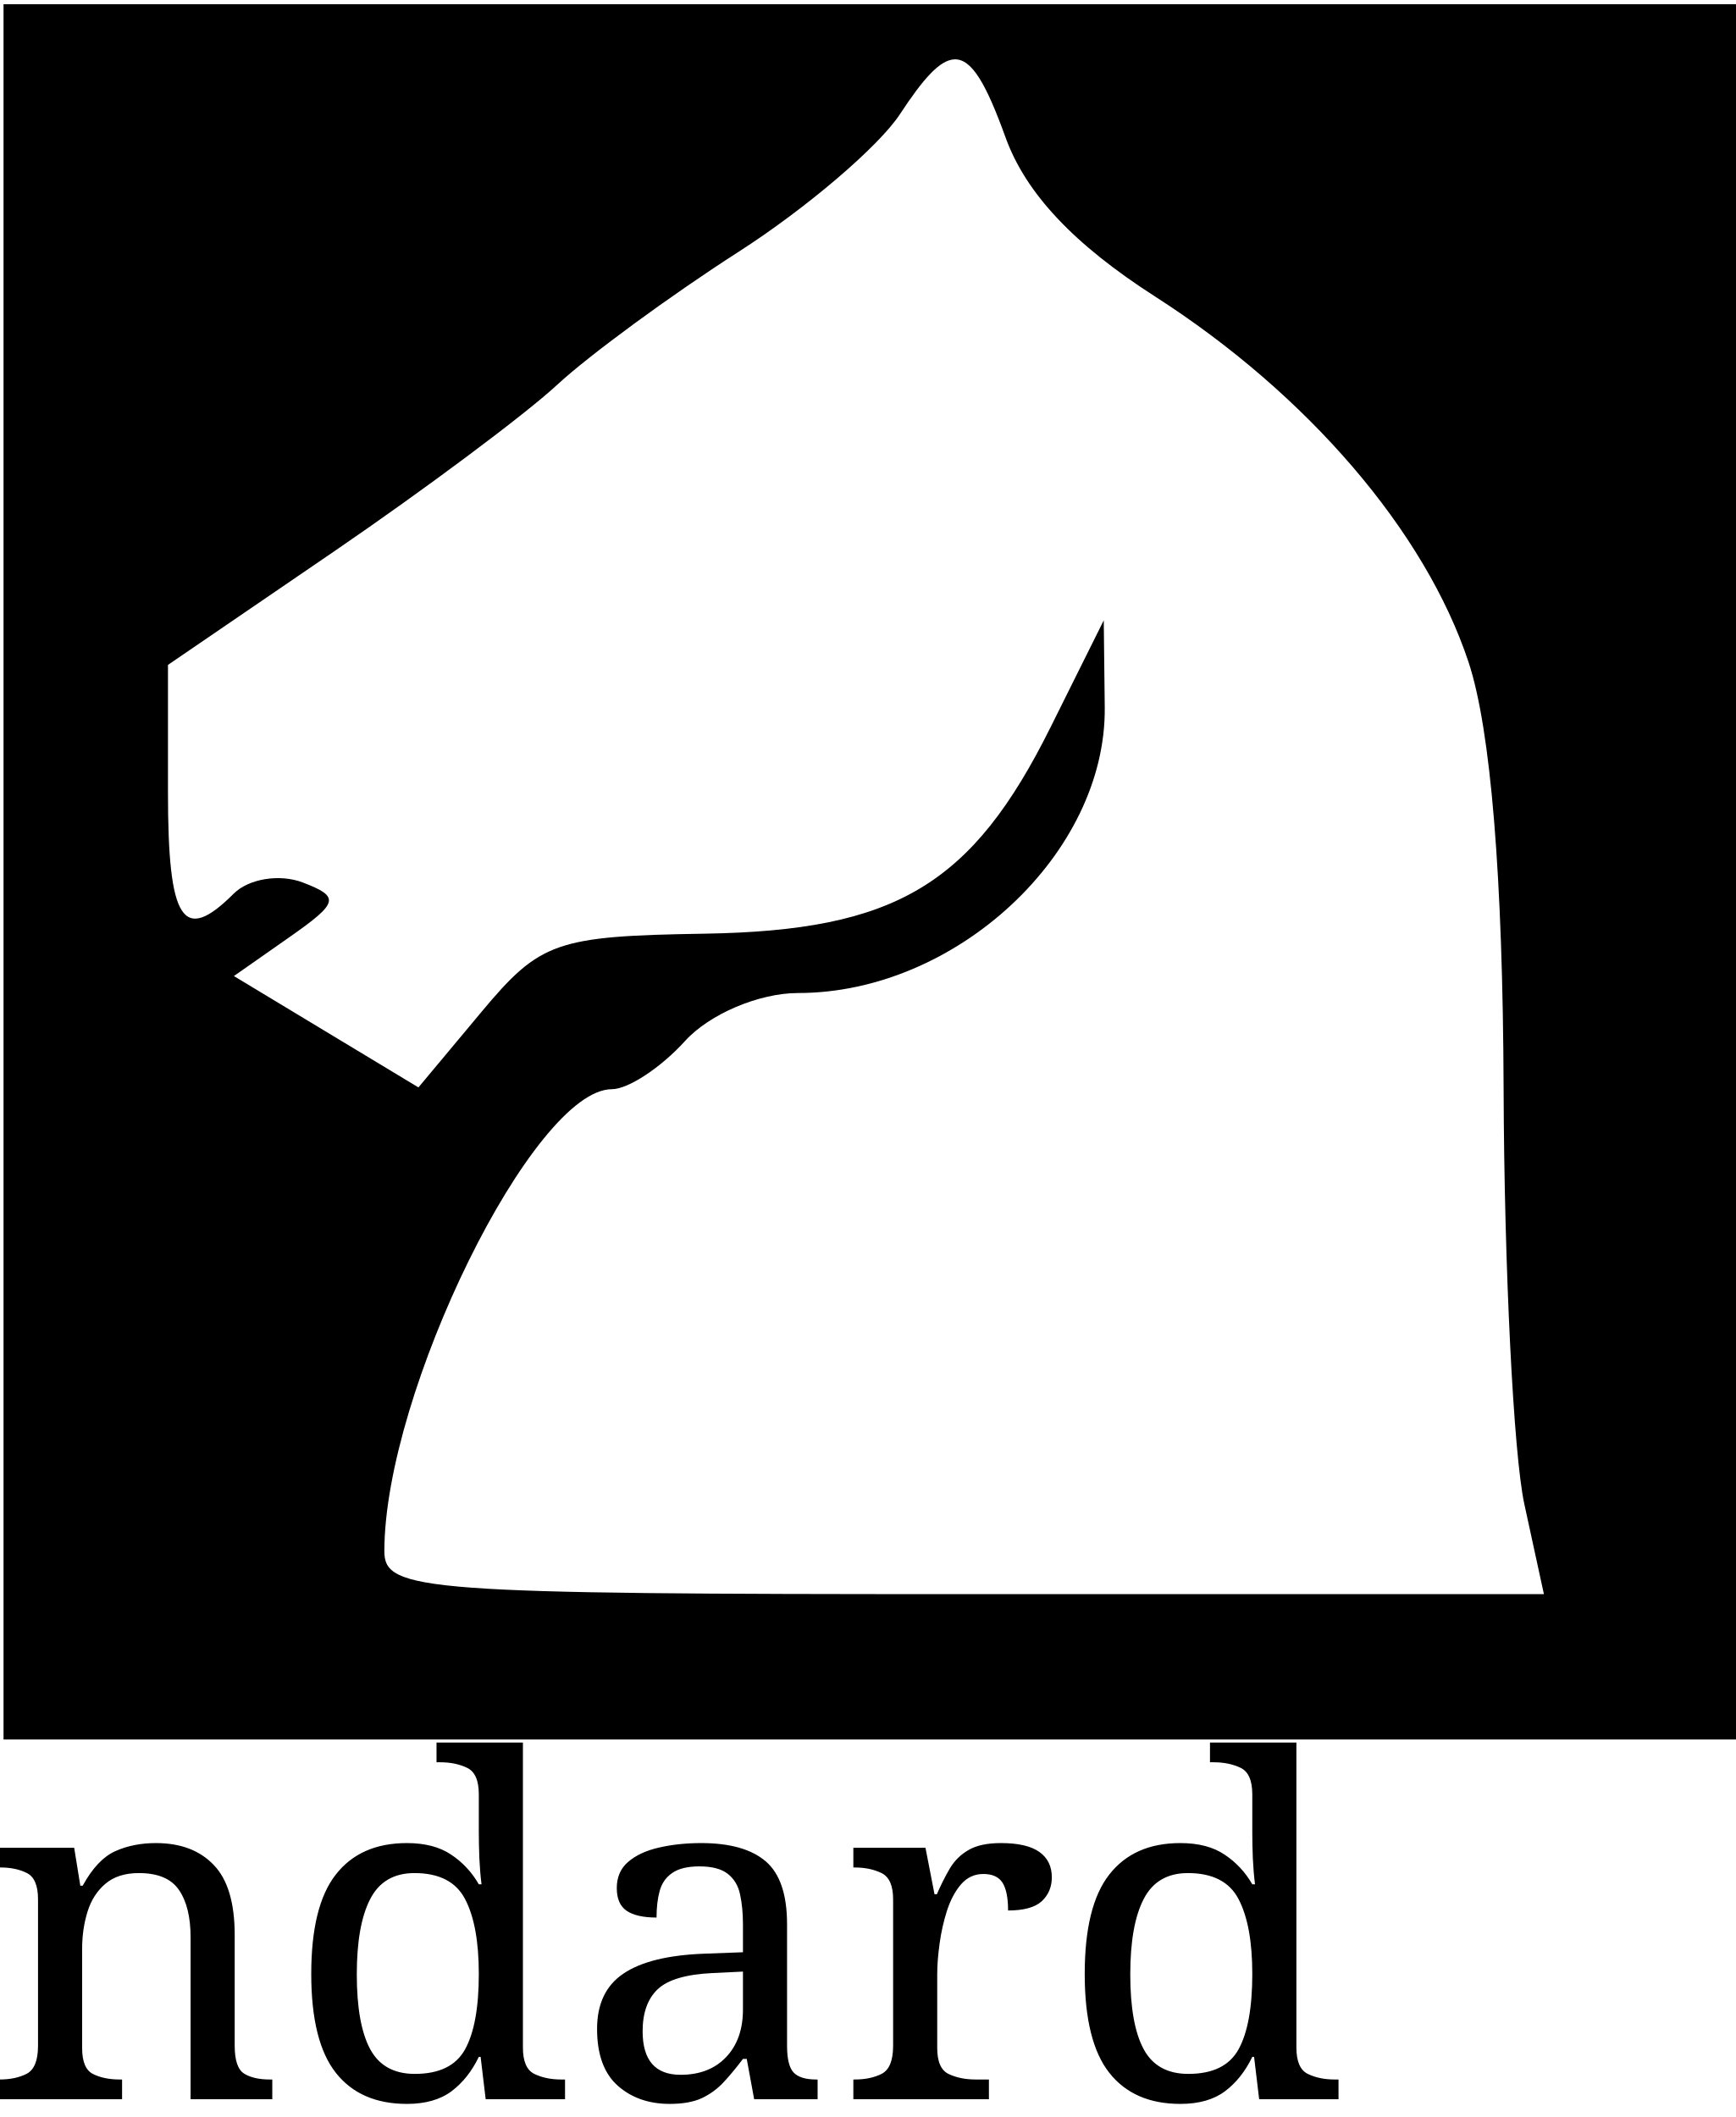
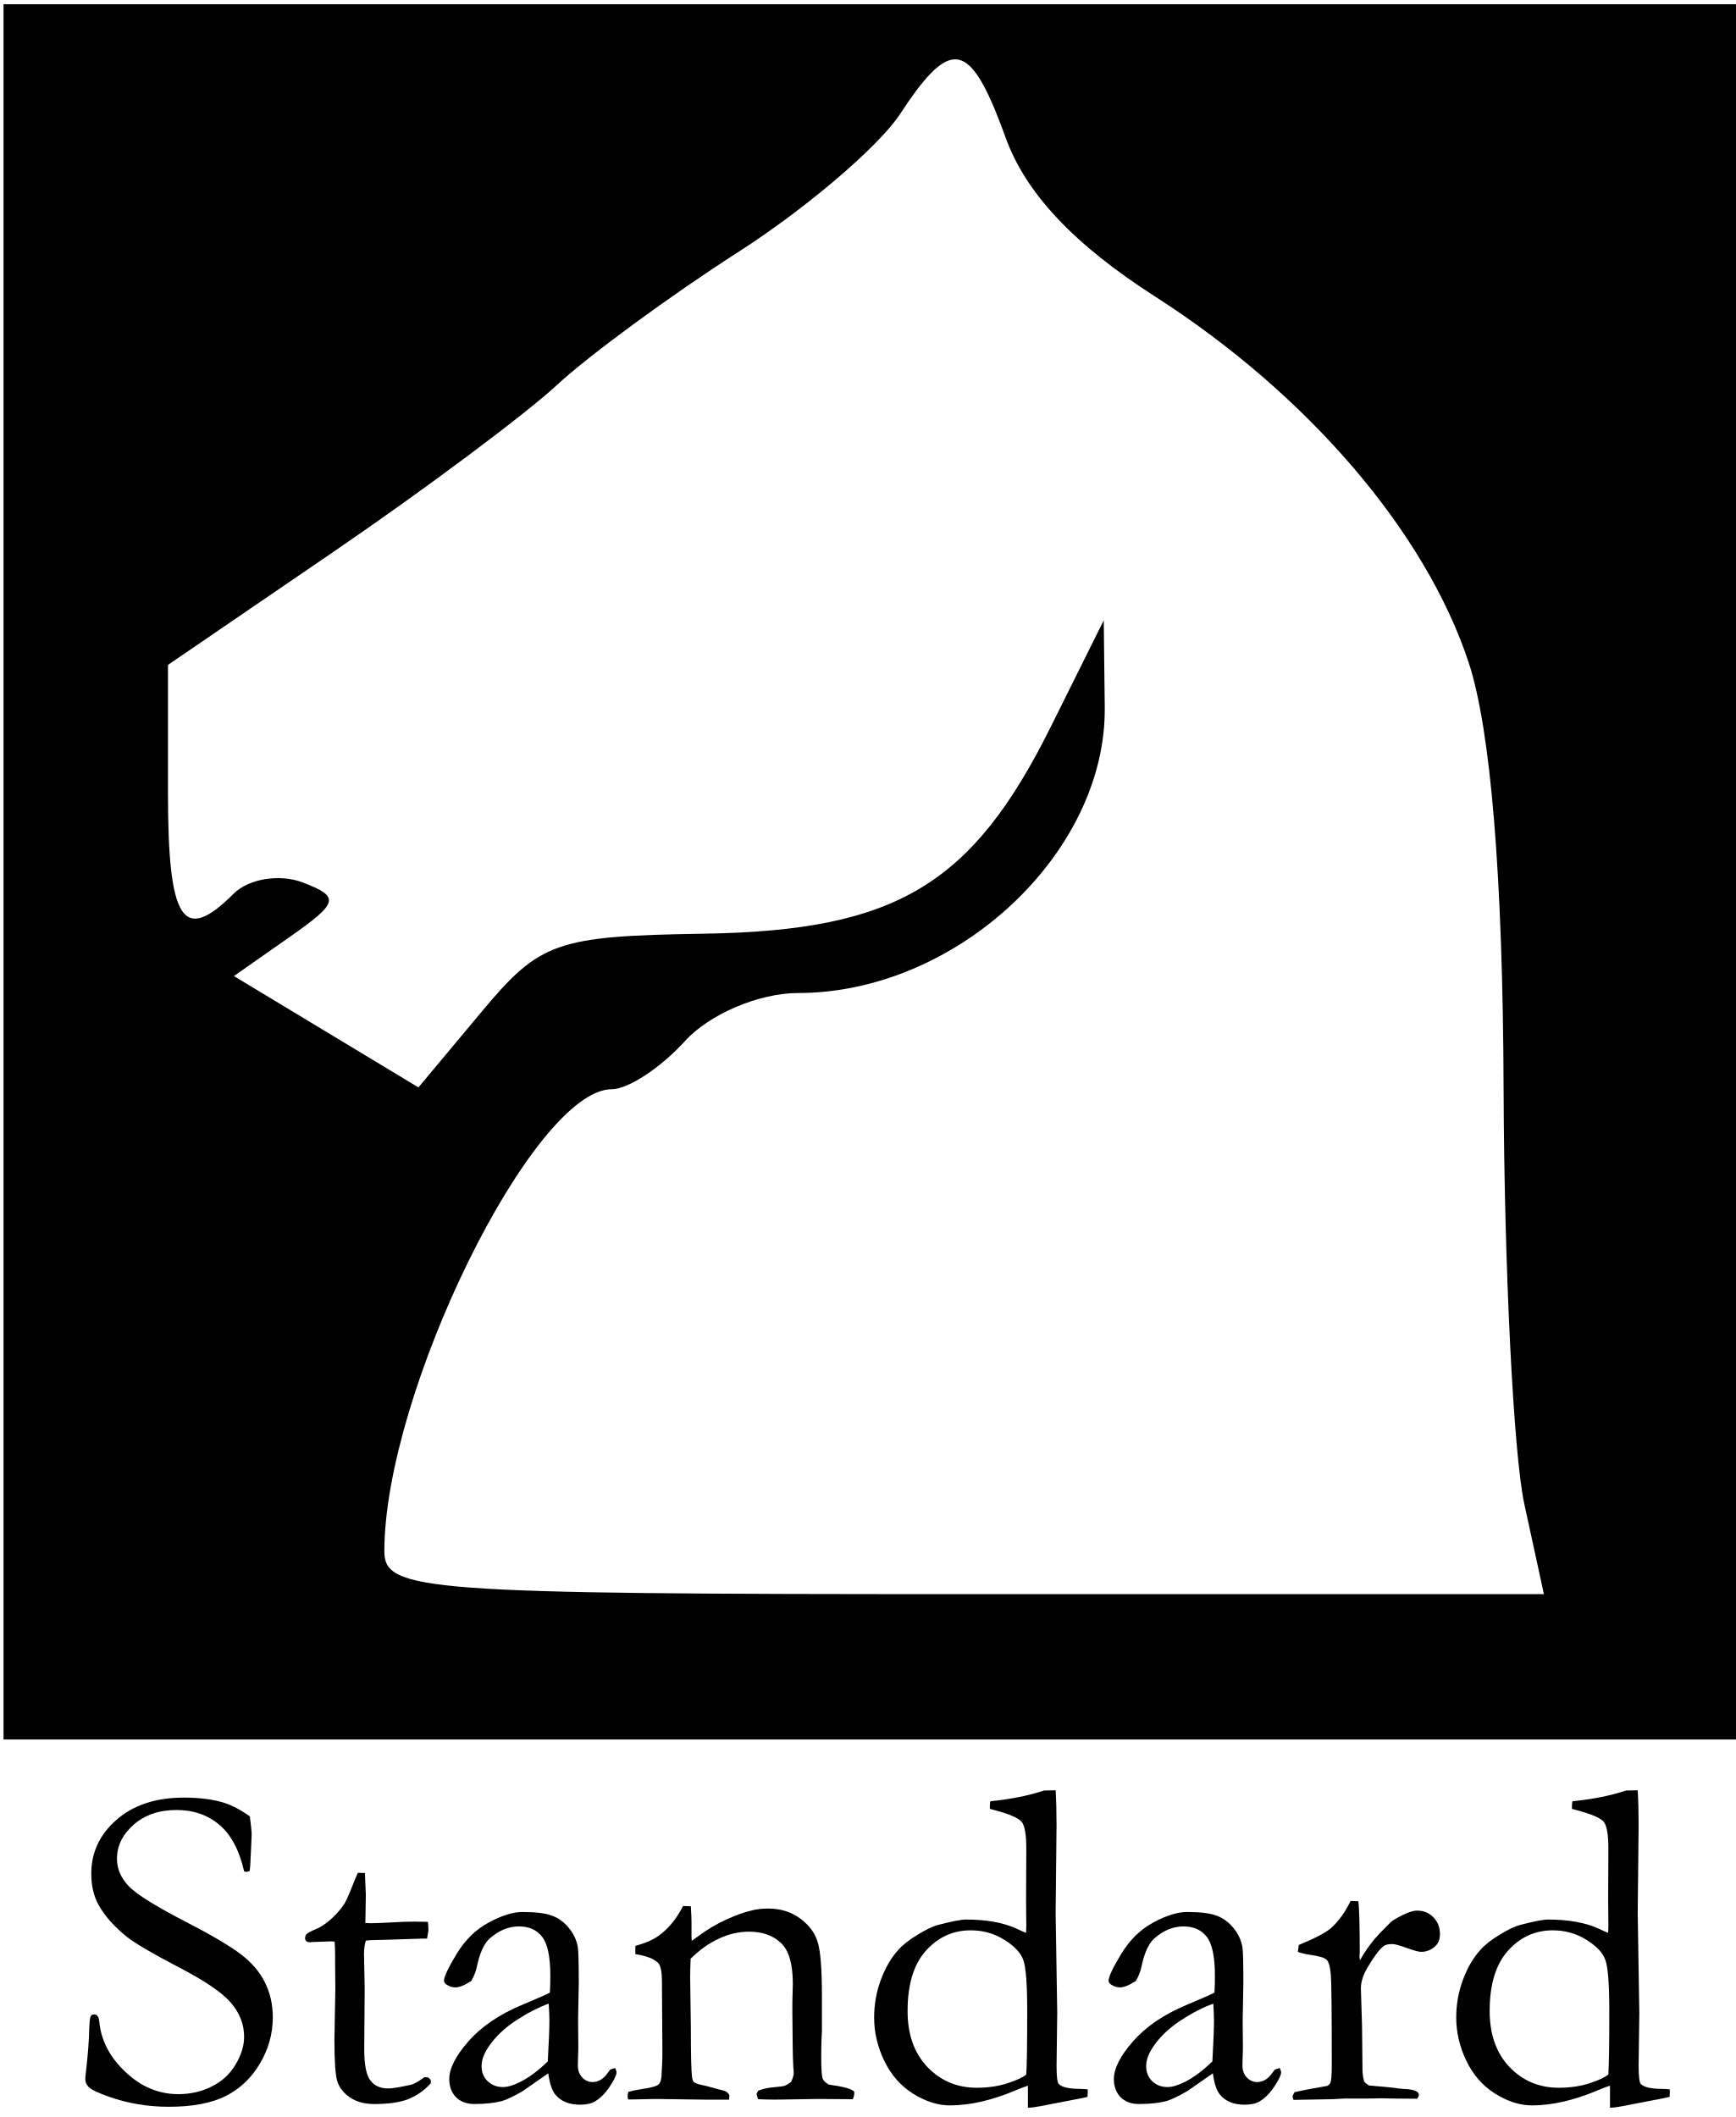
- <svg xmlns="http://www.w3.org/2000/svg" width="150mm" height="183mm" viewBox="0 0 150 183" version="1.1" id="svg8">
+ <svg xmlns="http://www.w3.org/2000/svg" id="svg8" version="1.1" viewBox="0 0 150 183" height="183mm" width="150mm">
  <defs id="defs2" />
  <g id="layer1">
-     <g id="g32" transform="translate(-23.28334,-10.05417)">
-       <g id="g822" style="fill:#000000">
-         <path id="rect910" style="fill:#000000;stroke-width:0.169" d="M 23.589,10.421 V 160.421 H 173.589 V 10.421 Z m 82.191,4.764 c 1.512,-0.064 2.756,2.136 4.425,6.753 1.746,4.828 5.893,9.238 12.941,13.76 13.191,8.465 23.34,20.307 27.081,31.601 1.916,5.784 2.965,18.569 3.028,36.909 0.053,15.433 0.858,31.568 1.79,35.855 l 1.694,7.794 h -50.116 c -46.687,0 -50.116,-0.253 -50.116,-3.704 0,-13.743 12.903,-39.945 19.671,-39.945 1.402,0 4.242,-1.871 6.311,-4.157 2.112,-2.333 6.402,-4.157 9.779,-4.157 13.677,0 26.653,-12.092 26.51,-24.703 l -0.086,-7.514 -4.591,9.228 C 107.302,86.572 100.721,90.499 84.172,90.765 71.352,90.97 69.971,91.454 64.908,97.52 l -5.455,6.533 -7.976,-4.813 -7.975,-4.813 4.784,-3.351 c 4.291,-3.006 4.412,-3.494 1.168,-4.738 -1.989,-0.763 -4.676,-0.328 -5.971,0.967 -4.381,4.381 -5.68,2.389 -5.68,-8.71 V 67.529 l 14.303,-9.772 c 7.866,-5.375 16.567,-11.871 19.334,-14.435 2.767,-2.565 9.818,-7.735 15.668,-11.489 5.85,-3.754 12.137,-9.115 13.97,-11.913 2.014,-3.074 3.45,-4.682 4.703,-4.735 z" />
-         <text xml:space="preserve" style="font-size:40.569px;line-height:1.25;font-family:Garamond;-inkscape-font-specification:Garamond;stroke-width:0.265;fill:#000000" x="98.625" y="191.516" id="text916">
-           <tspan x="98.625" y="191.516" style="font-size:40.569px;text-align:center;text-anchor:middle;stroke-width:0.265;fill:#000000" id="tspan918">Standard</tspan>
-         </text>
+     <g transform="translate(-23.28334,-10.05417)" id="g32">
+       <path id="rect910" style="fill:#000000;stroke-width:0.169" d="M 23.589,10.421 V 160.421 H 173.589 V 10.421 Z m 82.191,4.764 c 1.512,-0.064 2.756,2.136 4.425,6.753 1.746,4.828 5.893,9.238 12.941,13.76 13.191,8.465 23.34,20.307 27.081,31.601 1.916,5.784 2.965,18.569 3.028,36.909 0.053,15.433 0.858,31.568 1.79,35.855 l 1.694,7.794 h -50.116 c -46.687,0 -50.116,-0.253 -50.116,-3.704 0,-13.743 12.903,-39.945 19.671,-39.945 1.402,0 4.242,-1.871 6.311,-4.157 2.112,-2.333 6.402,-4.157 9.779,-4.157 13.677,0 26.653,-12.092 26.51,-24.703 l -0.086,-7.514 -4.591,9.228 C 107.302,86.572 100.721,90.499 84.172,90.765 71.352,90.97 69.971,91.454 64.908,97.52 l -5.455,6.533 -7.976,-4.813 -7.975,-4.813 4.784,-3.351 c 4.291,-3.006 4.412,-3.494 1.168,-4.738 -1.989,-0.763 -4.676,-0.328 -5.971,0.967 -4.381,4.381 -5.68,2.389 -5.68,-8.71 V 67.529 l 14.303,-9.772 c 7.866,-5.375 16.567,-11.871 19.334,-14.435 2.767,-2.565 9.818,-7.735 15.668,-11.489 5.85,-3.754 12.137,-9.115 13.97,-11.913 2.014,-3.074 3.45,-4.682 4.703,-4.735 z" />
+       <g style="font-size:40.569px;line-height:1.25;font-family:Garamond;-inkscape-font-specification:Garamond;fill:#000000;stroke-width:0.265" id="text916" aria-label="Standard">
+         <path id="path848" style="font-size:40.569px;text-align:center;text-anchor:middle;fill:#000000;stroke-width:0.265" d="m 44.883,167.071 q 0.158,1.307 0.158,1.506 l -0.079,1.763 q -0.04,1.129 -0.099,1.446 -0.178,0.079 -0.297,0.079 l -0.178,-0.04 q -0.634,-2.773 -2.159,-4.041 -1.506,-1.268 -3.685,-1.268 -2.258,0 -3.704,1.268 -1.446,1.268 -1.446,2.952 0,1.288 1.01,2.357 1.01,1.07 5.17,3.209 3.169,1.644 4.536,2.694 1.367,1.03 2.06,2.397 0.693,1.367 0.693,3.051 0,2.12 -1.109,3.982 -1.09,1.862 -2.952,2.813 -1.862,0.931 -4.933,0.931 -2.674,0 -5.131,-0.852 -1.446,-0.515 -1.763,-0.832 -0.317,-0.317 -0.317,-0.674 0,-0.218 0.04,-0.555 0.277,-2.337 0.297,-3.843 0.04,-0.931 0.139,-1.09 0.079,-0.139 0.297,-0.139 0.178,0 0.277,0.139 0.119,0.119 0.158,0.475 0.218,2.437 2.258,4.358 2.021,1.921 4.576,1.921 1.565,0 2.872,-0.654 1.327,-0.654 2.06,-1.882 0.753,-1.248 0.753,-2.417 0,-1.605 -1.129,-2.932 -1.129,-1.327 -4.536,-3.09 -3.407,-1.783 -4.437,-2.595 -1.664,-1.327 -2.496,-2.813 -0.614,-1.149 -0.614,-2.674 0,-2.753 2.179,-4.655 2.179,-1.921 5.844,-1.921 2.021,0 3.486,0.456 1.07,0.357 2.199,1.169 z" />
+         <path id="path850" style="font-size:40.569px;text-align:center;text-anchor:middle;fill:#000000;stroke-width:0.265" d="m 54.213,171.944 0.614,0.02 0.079,1.882 -0.04,2.437 q 0.376,0.02 0.475,0.02 0.515,0 1.961,-0.079 0.931,-0.059 1.783,-0.059 0.396,0 1.189,0.02 0.04,0.396 0.04,0.634 0,0.258 -0.119,0.812 h -0.337 l -3.07,0.099 -1.525,0.04 -0.357,0.04 q -0.158,0.495 -0.158,1.149 l 0.059,2.971 -0.04,5.23 q 0,2.06 0.535,2.734 0.515,0.693 1.545,0.693 0.515,0 1.941,-0.317 0.436,-0.099 1.169,-0.654 h 0.178 q 0.178,0 0.277,0.119 0.119,0.099 0.119,0.277 l -0.02,0.139 q -0.852,0.931 -1.961,1.367 -1.09,0.416 -2.912,0.416 -1.288,0 -2.139,-0.594 -0.832,-0.594 -1.07,-1.406 -0.238,-0.812 -0.238,-3.546 l 0.079,-4.457 -0.02,-2.139 v -0.792 q 0,-0.555 -0.04,-1.109 l -0.337,-0.02 -1.624,0.059 -0.158,0.02 q -0.218,0 -0.337,-0.099 -0.099,-0.099 -0.099,-0.238 0,-0.238 0.139,-0.376 0.158,-0.158 0.911,-0.475 0.515,-0.218 1.189,-0.812 0.693,-0.614 1.169,-1.347 0.238,-0.396 0.674,-1.506 0.317,-0.812 0.475,-1.149 z" />
+         <path id="path852" style="font-size:40.569px;text-align:center;text-anchor:middle;fill:#000000;stroke-width:0.265" d="m 76.459,188.822 q 0.119,0.258 0.119,0.376 0,0.297 -0.475,1.05 -0.614,0.99 -1.367,1.446 -0.475,0.297 -1.307,0.297 -1.426,0 -2.139,-0.872 -0.436,-0.515 -0.614,-1.842 l -2.219,1.545 q -1.169,0.674 -1.783,0.852 -0.99,0.258 -2.377,0.258 -1.01,0 -1.605,-0.594 -0.574,-0.614 -0.574,-1.565 0,-1.367 1.664,-3.269 1.684,-1.902 4.556,-3.11 2.021,-0.852 2.476,-1.09 0.04,-0.654 0.04,-1.426 0,-2.516 -0.713,-3.407 -0.693,-0.891 -2.001,-0.891 -1.367,0 -2.555,1.07 -0.733,0.674 -1.109,2.536 -0.119,0.515 -0.456,1.109 -0.852,0.555 -1.367,0.555 -0.436,0 -0.792,-0.258 -0.198,-0.139 -0.198,-0.317 0,-0.515 1.09,-2.318 1.109,-1.822 2.773,-2.714 1.684,-0.911 2.932,-0.911 1.704,0 2.536,0.317 0.832,0.297 1.466,1.07 0.634,0.773 0.773,1.684 0.079,0.436 0.079,3.11 l -0.059,3.15 0.02,2.298 q 0,0.456 -0.02,0.773 -0.02,0.574 -0.02,0.852 0,0.654 0.376,1.05 0.376,0.396 0.891,0.396 0.753,0 1.288,-0.753 l 0.238,-0.317 q 0.099,-0.059 0.436,-0.139 z m -5.824,-0.574 q 0.139,-2.516 0.139,-3.546 0,-0.535 -0.059,-1.446 -1.327,0.475 -2.813,1.446 -1.486,0.971 -2.357,2.238 -0.634,0.911 -0.634,1.723 0,0.773 0.515,1.288 0.535,0.515 1.327,0.515 0.614,0 1.486,-0.436 1.149,-0.574 2.397,-1.783 z" />
+         <path id="path854" style="font-size:40.569px;text-align:center;text-anchor:middle;fill:#000000;stroke-width:0.265" d="m 77.588,190.882 q 0.495,-0.139 1.149,-0.238 1.248,-0.178 1.486,-0.416 0.258,-0.238 0.258,-1.09 l 0.04,-0.713 q 0.02,-0.396 0.02,-1.01 l -0.04,-6.081 q 0,-1.228 -0.317,-1.585 -0.535,-0.555 -1.981,-0.773 v -0.713 q 1.446,-0.396 2.219,-1.03 1.129,-0.891 1.902,-2.417 l 0.674,0.02 q 0.059,0.931 0.059,1.327 v 1.307 l 0.02,0.357 q 0.238,-0.158 0.555,-0.396 1.189,-0.891 2.437,-1.446 1.248,-0.574 2.219,-0.792 0.614,-0.158 1.387,-0.158 1.624,0 2.793,0.872 1.169,0.872 1.506,2.06 0.357,1.169 0.357,4.675 v 2.991 q 0,0.119 -0.04,0.792 -0.02,0.674 -0.02,1.545 0,1.387 0.119,1.763 0.099,0.258 0.515,0.515 1.902,0.258 2.219,0.614 v 0.158 q 0,0.198 -0.119,0.495 h -0.376 l -2.615,-0.02 -2.575,0.04 q -1.426,0.04 -2.635,-0.02 l -0.119,-0.416 q 0,-0.119 0.139,-0.317 0.535,-0.238 1.506,-0.317 0.574,-0.04 0.792,-0.119 0.218,-0.079 0.535,-0.317 0.238,-0.475 0.238,-0.792 0,-0.139 -0.04,-0.555 -0.059,-0.911 -0.079,-4.536 v -1.03 l 0.04,-1.585 q 0,-2.555 -1.03,-3.526 -1.03,-0.971 -2.753,-0.971 -1.327,0 -2.595,0.594 -1.268,0.574 -2.456,1.743 -0.04,0.951 -0.04,1.624 l 0.059,4.378 q 0,3.427 0.099,4.2 0.04,0.317 0.139,0.436 0.158,0.158 0.634,0.258 0.475,0.099 1.09,0.277 0.634,0.178 0.832,0.218 0.396,0.099 0.535,0.396 l -0.02,0.396 h -2.08 l -4.279,-0.059 q -1.486,0.04 -1.882,0.04 h -0.495 l -0.04,-0.258 q 0,-0.139 0.059,-0.396 z" />
+         <path id="path856" style="font-size:40.569px;text-align:center;text-anchor:middle;fill:#000000;stroke-width:0.265" d="m 111.977,177.134 0.02,-0.574 -0.02,-2.318 0.02,-4.378 q 0,-1.822 -0.396,-2.318 -0.396,-0.495 -2.318,-1.01 -0.139,-0.04 -0.436,-0.119 v -0.218 q 0,-0.198 0.04,-0.436 2.694,-0.277 4.635,-0.931 l 1.01,-0.02 q 0.079,1.347 0.079,3.011 l -0.079,7.627 0.139,8.597 -0.059,4.576 q 0,1.406 0.198,1.585 0.396,0.396 1.743,0.416 0.277,0 0.753,0.04 v 0.357 q 0,0.139 -0.02,0.297 -0.614,0.139 -1.268,0.258 l -2.872,0.555 q -0.634,0.119 -1.01,0.119 v -1.902 q -0.337,0.099 -1.05,0.396 -3.09,1.307 -5.685,1.307 -1.565,0 -3.189,-1.01 -1.624,-1.03 -2.496,-2.853 -0.872,-1.822 -0.872,-3.724 0,-1.704 0.574,-3.249 0.574,-1.565 1.506,-2.595 0.594,-0.674 1.684,-1.327 1.09,-0.674 1.803,-0.852 1.763,-0.456 2.357,-0.456 2.674,0 4.398,0.792 0.535,0.258 0.812,0.357 z m 0.02,12.242 q 0.079,-1.327 0.079,-5.467 0,-3.506 -0.337,-4.417 -0.317,-0.931 -1.624,-1.743 -1.307,-0.832 -2.932,-0.832 -2.278,0 -3.863,1.763 -1.585,1.763 -1.585,5.21 0,3.031 1.704,4.833 1.723,1.803 4.279,1.803 1.466,0 2.674,-0.396 1.208,-0.396 1.605,-0.753 z" />
+         <path id="path858" style="font-size:40.569px;text-align:center;text-anchor:middle;fill:#000000;stroke-width:0.265" d="m 133.906,188.822 q 0.119,0.258 0.119,0.376 0,0.297 -0.475,1.05 -0.614,0.99 -1.367,1.446 -0.475,0.297 -1.307,0.297 -1.426,0 -2.139,-0.872 -0.436,-0.515 -0.614,-1.842 l -2.219,1.545 q -1.169,0.674 -1.783,0.852 -0.99,0.258 -2.377,0.258 -1.01,0 -1.605,-0.594 -0.574,-0.614 -0.574,-1.565 0,-1.367 1.664,-3.269 1.684,-1.902 4.556,-3.11 2.021,-0.852 2.476,-1.09 0.04,-0.654 0.04,-1.426 0,-2.516 -0.713,-3.407 -0.693,-0.891 -2.001,-0.891 -1.367,0 -2.555,1.07 -0.733,0.674 -1.109,2.536 -0.119,0.515 -0.456,1.109 -0.852,0.555 -1.367,0.555 -0.436,0 -0.792,-0.258 -0.198,-0.139 -0.198,-0.317 0,-0.515 1.09,-2.318 1.109,-1.822 2.773,-2.714 1.684,-0.911 2.932,-0.911 1.704,0 2.536,0.317 0.832,0.297 1.466,1.07 0.634,0.773 0.773,1.684 0.079,0.436 0.079,3.11 l -0.059,3.15 0.02,2.298 q 0,0.456 -0.02,0.773 -0.02,0.574 -0.02,0.852 0,0.654 0.376,1.05 0.376,0.396 0.891,0.396 0.753,0 1.288,-0.753 l 0.238,-0.317 q 0.099,-0.059 0.436,-0.139 z m -5.824,-0.574 q 0.139,-2.516 0.139,-3.546 0,-0.535 -0.059,-1.446 -1.327,0.475 -2.813,1.446 -1.486,0.971 -2.357,2.238 -0.634,0.911 -0.634,1.723 0,0.773 0.515,1.288 0.535,0.515 1.327,0.515 0.614,0 1.486,-0.436 1.149,-0.574 2.397,-1.783 z" />
+         <path id="path860" style="font-size:40.569px;text-align:center;text-anchor:middle;fill:#000000;stroke-width:0.265" d="m 135.094,191.575 -0.079,-0.258 q 0,-0.139 0.178,-0.416 l 1.169,-0.238 1.644,-0.297 q 0.198,-0.099 0.277,-0.277 0.119,-0.258 0.119,-1.525 0,-6.735 -0.079,-7.765 -0.079,-1.05 -0.357,-1.327 -0.277,-0.277 -1.426,-0.436 -0.674,-0.099 -1.07,-0.258 l 0.079,-0.594 q 2.08,-0.852 2.793,-1.466 0.99,-0.891 1.684,-2.337 l 0.674,0.02 q 0.119,0.99 0.119,4.398 l -0.02,0.337 q 0,0.119 0.04,0.376 0.753,-1.367 1.882,-2.516 l 0.456,-0.456 q 0.277,-0.317 0.535,-0.495 1.387,-0.832 2.06,-0.832 0.872,0 1.426,0.594 0.555,0.574 0.555,1.426 0,0.674 -0.396,1.05 -0.535,0.495 -1.228,0.495 -0.317,0 -1.248,-0.337 -0.931,-0.337 -1.228,-0.337 -0.555,0 -0.773,0.178 -0.555,0.436 -1.347,1.783 -0.614,1.01 -0.614,1.862 l 0.099,3.269 0.04,3.922 q 0.059,0.674 0.158,0.872 0.079,0.139 0.396,0.337 2.139,0.178 2.536,0.258 0.277,0.02 0.416,0.04 0.852,0.02 1.189,0.238 0.178,0.099 0.178,0.297 0,0.119 -0.158,0.317 l -2.199,-0.02 -0.832,-0.02 -1.208,0.02 h -2.021 l -1.09,0.059 z" />
+         <path id="path862" style="font-size:40.569px;text-align:center;text-anchor:middle;fill:#000000;stroke-width:0.265" d="m 162.292,177.134 0.02,-0.574 -0.02,-2.318 0.02,-4.378 q 0,-1.822 -0.396,-2.318 -0.396,-0.495 -2.318,-1.01 -0.139,-0.04 -0.436,-0.119 v -0.218 q 0,-0.198 0.04,-0.436 2.694,-0.277 4.635,-0.931 l 1.01,-0.02 q 0.079,1.347 0.079,3.011 l -0.079,7.627 0.139,8.597 -0.059,4.576 q 0,1.406 0.198,1.585 0.396,0.396 1.743,0.416 0.277,0 0.753,0.04 v 0.357 q 0,0.139 -0.02,0.297 -0.614,0.139 -1.268,0.258 l -2.872,0.555 q -0.634,0.119 -1.01,0.119 v -1.902 q -0.337,0.099 -1.05,0.396 -3.09,1.307 -5.685,1.307 -1.565,0 -3.189,-1.01 -1.624,-1.03 -2.496,-2.853 -0.872,-1.822 -0.872,-3.724 0,-1.704 0.574,-3.249 0.574,-1.565 1.506,-2.595 0.594,-0.674 1.684,-1.327 1.09,-0.674 1.803,-0.852 1.763,-0.456 2.357,-0.456 2.674,0 4.398,0.792 0.535,0.258 0.812,0.357 z m 0.02,12.242 q 0.079,-1.327 0.079,-5.467 0,-3.506 -0.337,-4.417 -0.317,-0.931 -1.624,-1.743 -1.307,-0.832 -2.932,-0.832 -2.278,0 -3.863,1.763 -1.585,1.763 -1.585,5.21 0,3.031 1.704,4.833 1.723,1.803 4.279,1.803 1.466,0 2.674,-0.396 1.208,-0.396 1.605,-0.753 z" />
      </g>
    </g>
  </g>
</svg>
